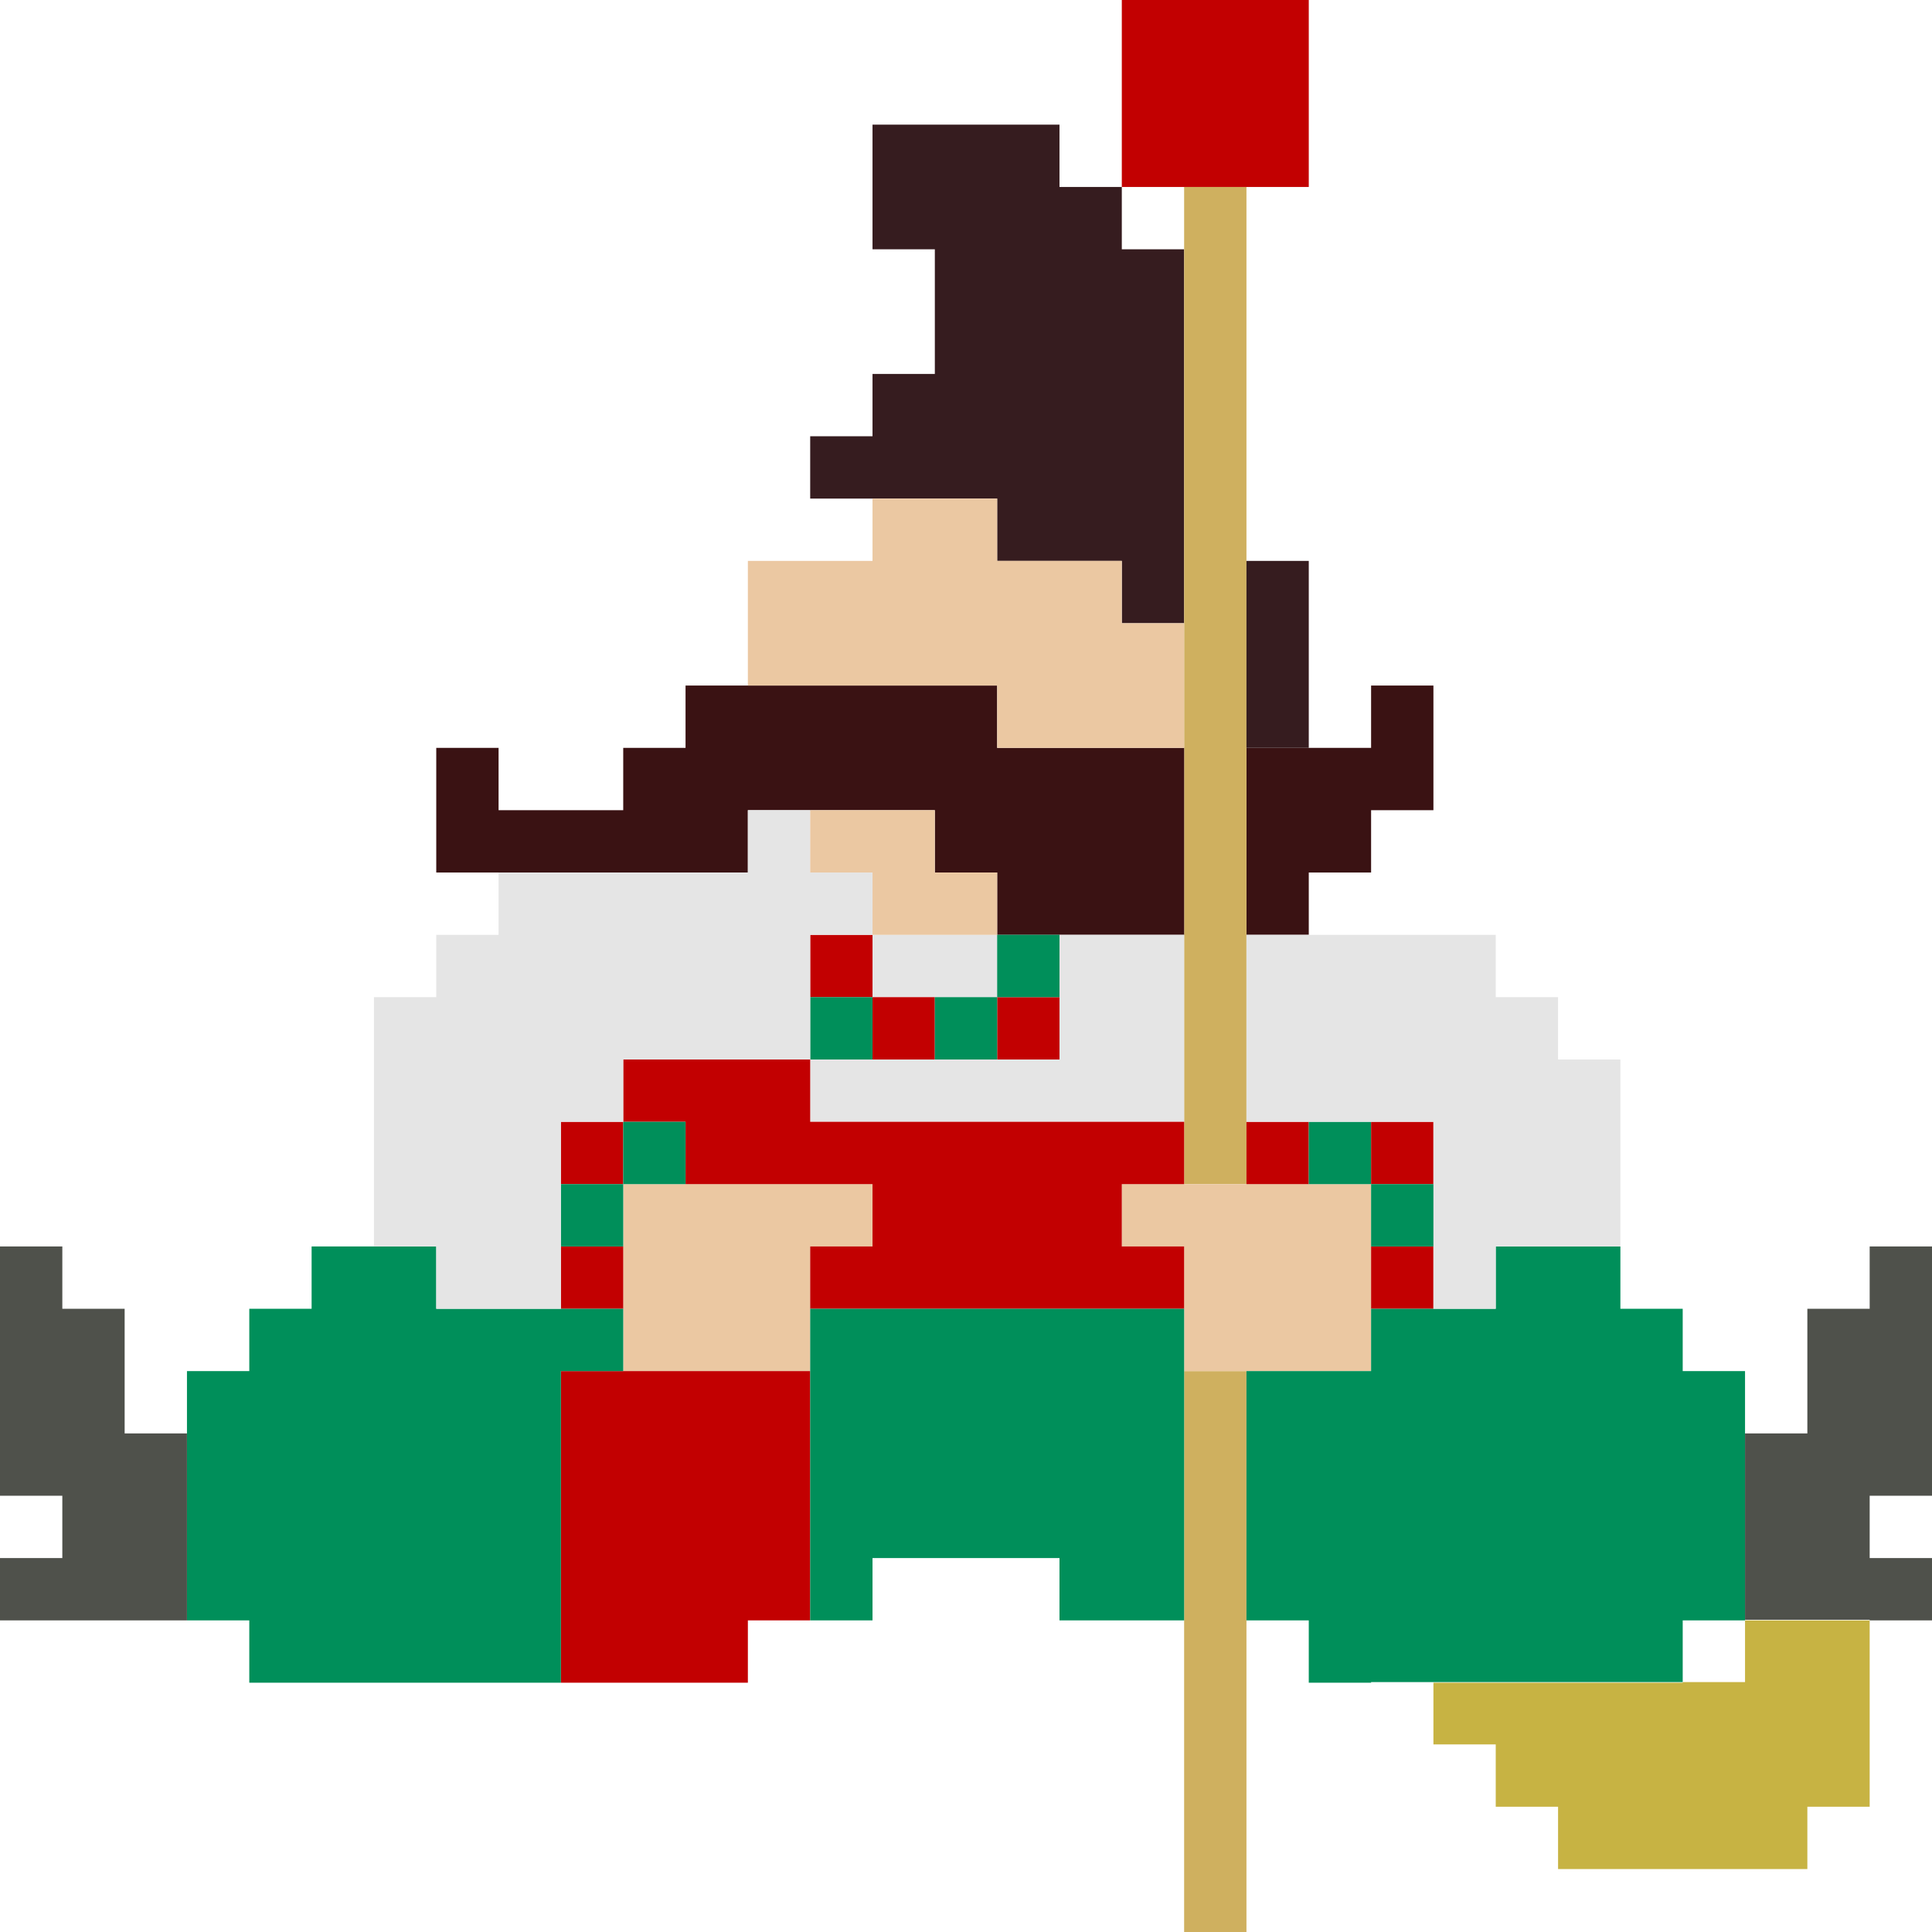
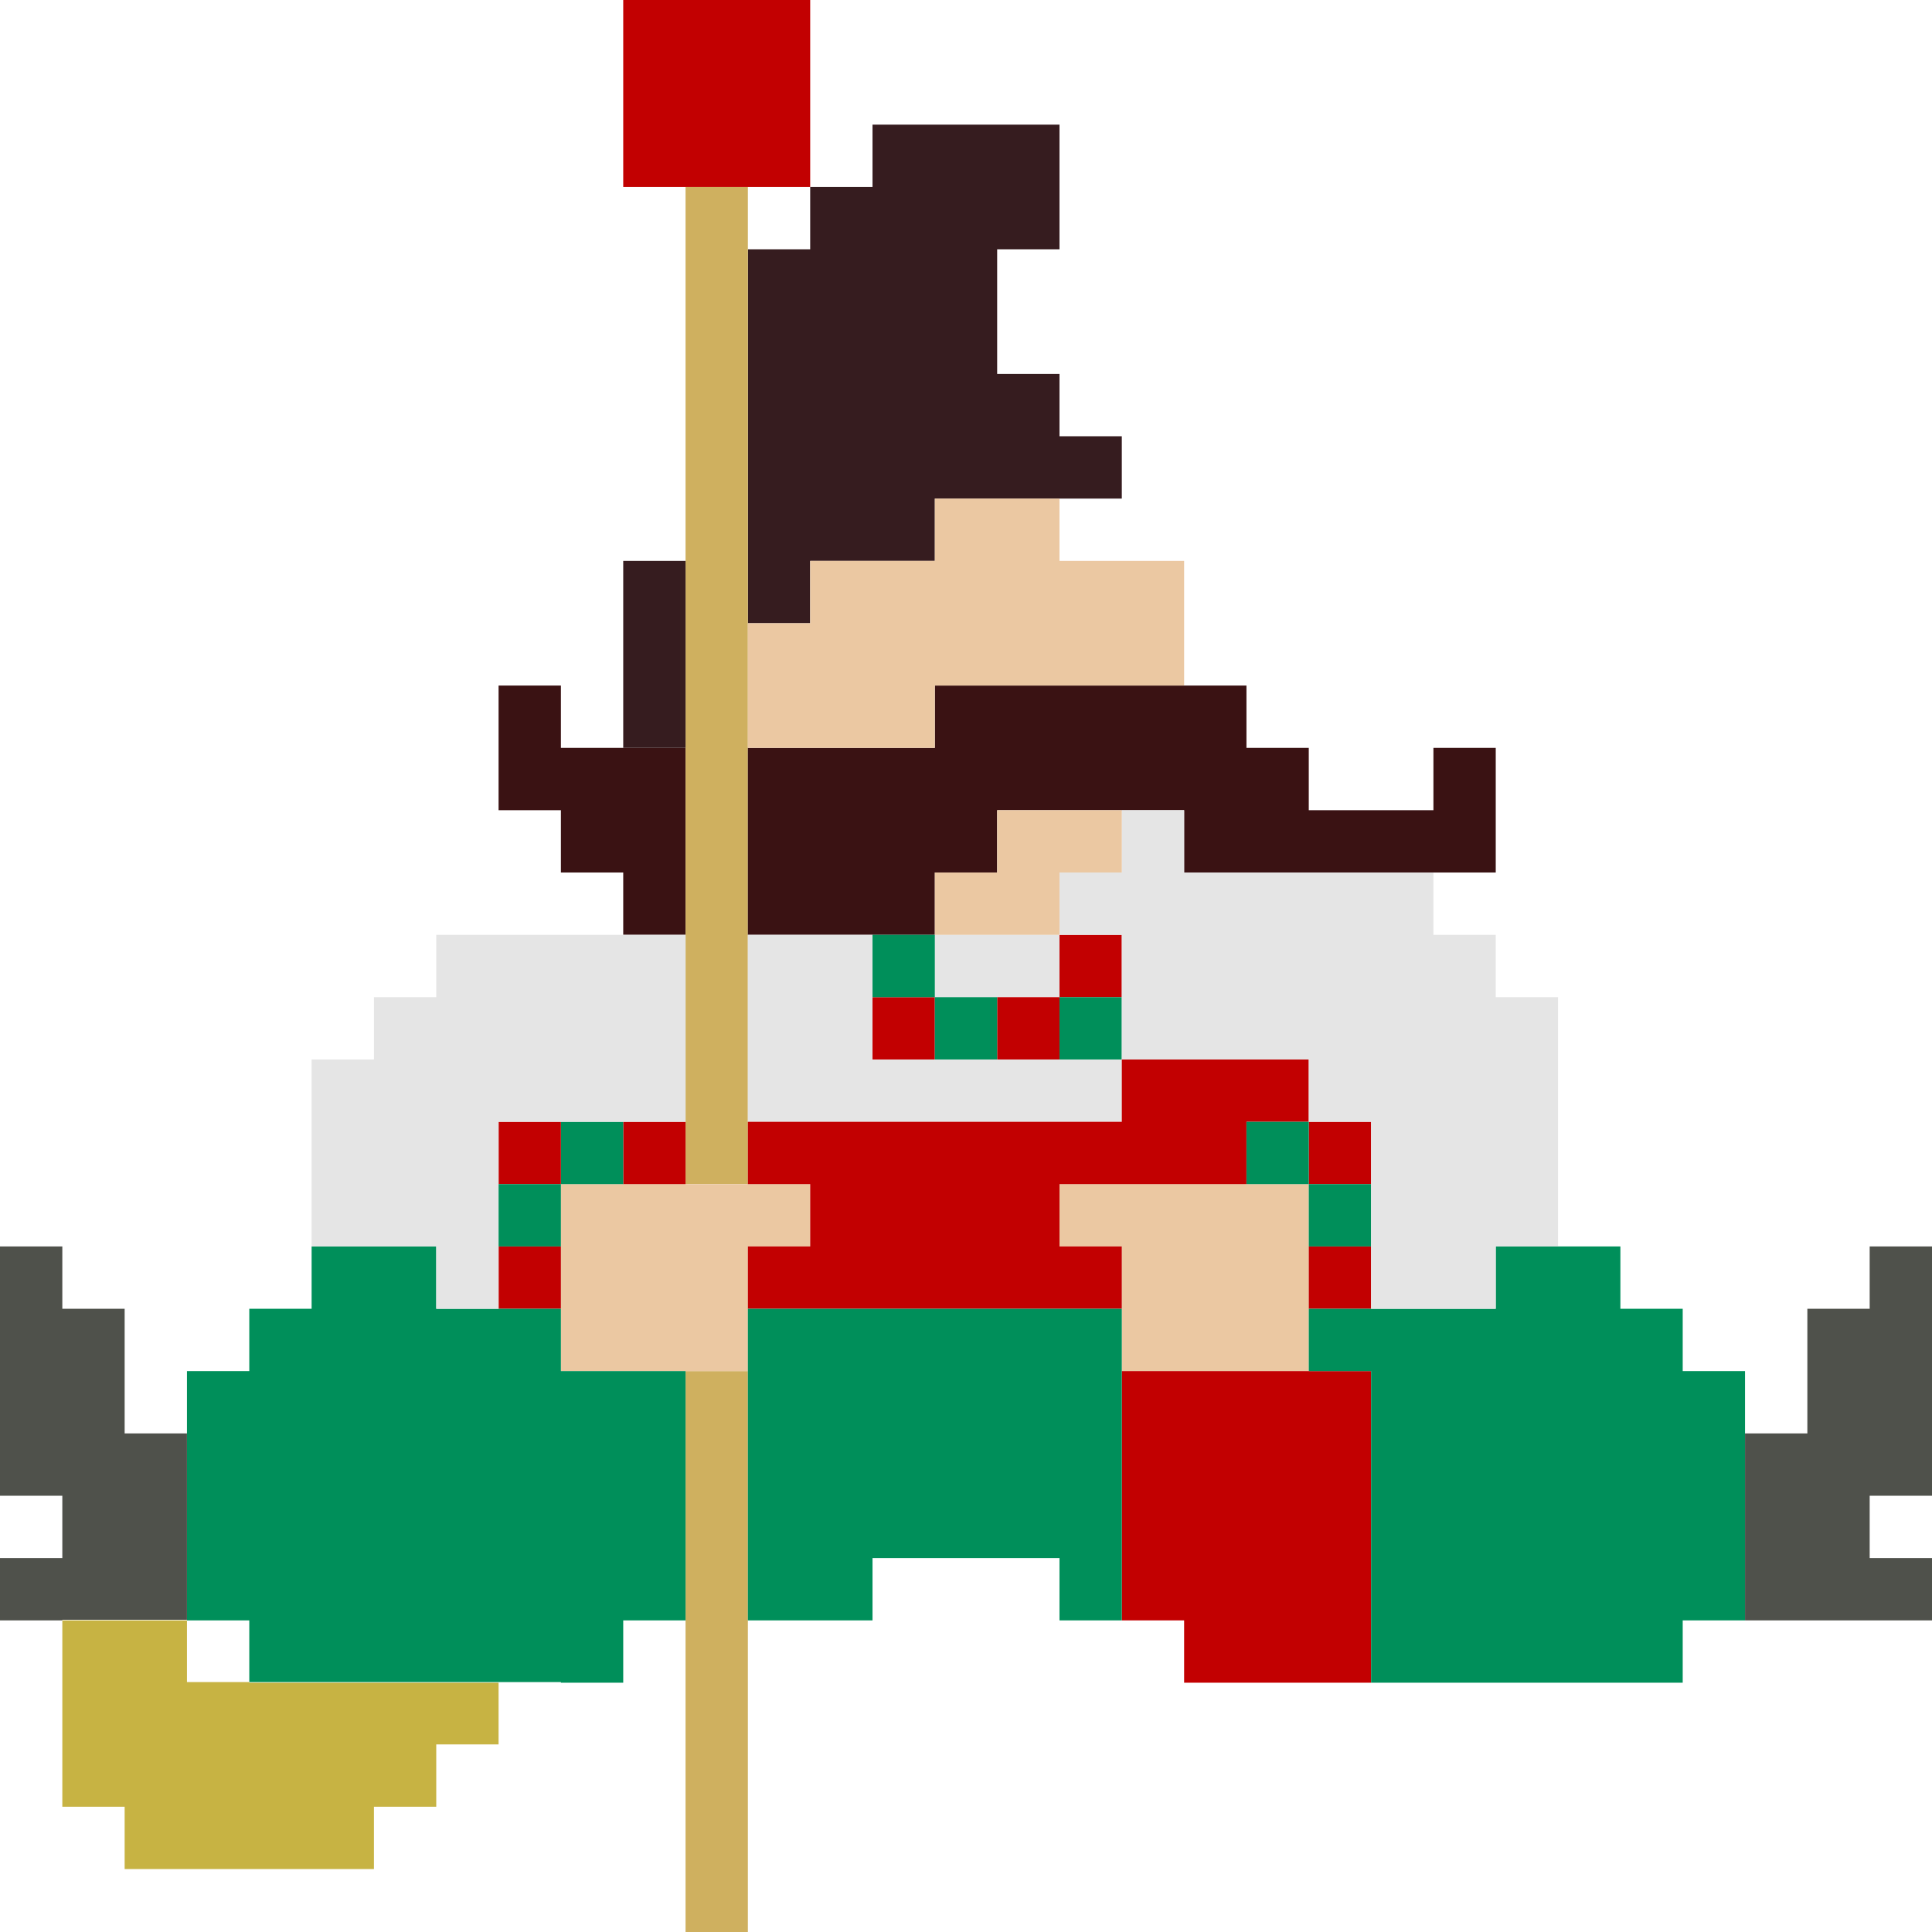
- <svg xmlns="http://www.w3.org/2000/svg" version="1.1" id="Layer_1" x="0px" y="0px" viewBox="0 0 310 310" style="enable-background:new 0 0 310 310;" xml:space="preserve">
-   <style type="text/css">
- 	.st0{fill:#C7B343;}
- 	.st1{fill:#361C1F;}
- 	.st2{fill:#3A1213;}
- 	.st3{fill:#CFB05F;}
- 	.st4{fill:#C20001;}
- 	.st5{fill:#EBC8A2;}
- 	.st6{fill:#008F5A;}
- 	.st7{fill:#E5E5E5;}
- 	.st8{fill:#4F514B;}
- </style>
-   <polygon class="st0" points="300,260 300,289.9 290,289.9 290,299.9 250,299.9 250,289.9 240,289.9 240,279.9 230,279.9 230,270   270,270 270,269.9 280,269.9 280,260 " />
-   <polygon class="st1" points="190,40 190,100 180,100 180,90 160,90 160,80 130,80 130,70 140,70 140,60 150,60 150,40 140,40   140,20 170,20 170,30 180,30 180,40 " />
-   <polygon class="st2" points="230,110 230,130 220,130 220,140 210,140 210,150 200,150 200,120 220,120 220,110 " />
-   <rect x="190" y="220" class="st3" width="10" height="90" />
-   <rect x="190" y="30" class="st3" width="10" height="160" />
-   <rect x="180" y="0" class="st4" width="30" height="30" />
-   <polygon class="st2" points="190,120 190,150 160,150 160,140 150,140 150,130 120,130 120,140 70,140 70,120 80,120 80,130   100,130 100,120 110,120 110,110 160,110 160,120 " />
-   <polygon class="st5" points="140,190 140,200 130,200 130,220 100,220 100,190 " />
-   <polygon class="st5" points="220,190 220,220 190,220 190,200 180,200 180,190 " />
-   <polygon class="st4" points="130,220 130,260 120,260 120,270 90,270 90,220 " />
-   <rect x="200" y="180" class="st4" width="10" height="10" />
-   <rect x="210" y="180" class="st6" width="10" height="10" />
-   <rect x="220" y="180" class="st4" width="10" height="10" />
-   <rect x="220" y="200" class="st4" width="10" height="10" />
-   <polygon class="st6" points="280,220 280,260 270,260 270,269.9 220,269.9 220,270 210,270 210,260 200,260 200,220 220,220   220,210 240,210 240,200 260,200 260,210 270,210 270,220 " />
-   <rect x="140" y="150" class="st7" width="20" height="10" />
-   <polygon class="st7" points="190,150 190,180 130,180 130,170 170,170 170,150 " />
-   <polygon class="st4" points="180,190 180,200 190,200 190,210 130,210 130,200 140,200 140,190 110,190 110,180 100,180 100,170   130,170 130,180 190,180 190,190 " />
-   <polygon class="st7" points="260,170 260,200 240,200 240,210 230,210 230,180 200,180 200,150 240,150 240,160 250,160 250,170 " />
-   <rect x="160" y="160" class="st4" width="10" height="10" />
-   <rect x="130" y="150" class="st4" width="10" height="10" />
-   <rect x="140" y="160" class="st4" width="10" height="10" />
-   <rect x="130" y="160" class="st6" width="10" height="10" />
-   <rect x="90" y="180" class="st4" width="10" height="10" />
-   <rect x="90" y="200" class="st4" width="10" height="10" />
-   <rect x="100" y="180" class="st6" width="10" height="10" />
-   <rect x="220" y="190" class="st6" width="10" height="10" />
-   <rect x="90" y="190" class="st6" width="10" height="10" />
-   <polygon class="st6" points="100,210 100,220 90,220 90,270 40,270 40,260 30,260 30,220 40,220 40,210 50,210 50,200 70,200   70,210 " />
-   <polygon class="st6" points="190,210 190,260 170,260 170,250 140,250 140,260 130,260 130,210 " />
-   <polygon class="st8" points="30,230 30,260 0,260 0,250 10,250 10,240 0,240 0,200 10,200 10,210 20,210 20,230 " />
-   <polygon class="st8" points="310,200 310,240 300,240 300,250 310,250 310,260 300,260 300,259.9 280,259.9 280,230 290,230   290,210 300,210 300,200 " />
-   <rect x="150" y="160" class="st6" width="10" height="10" />
-   <rect x="160" y="150" class="st6" width="10" height="10" />
-   <polygon class="st7" points="140,140 140,150 130,150 130,170 100,170 100,180 90,180 90,210 70,210 70,200 60,200 60,160 70,160   70,150 80,150 80,140 120,140 120,130 130,130 130,140 " />
-   <polygon class="st5" points="160,140 160,150 140,150 140,140 130,140 130,130 150,130 150,140 " />
-   <polygon class="st5" points="190,100 190,120 160,120 160,110 120,110 120,90 140,90 140,80 160,80 160,90 180,90 180,100 " />
-   <rect x="200" y="90" class="st1" width="10" height="30" />
+ <svg xmlns="http://www.w3.org/2000/svg" version="1.1" viewBox="0 0 310 310">
+   <defs>
+     <style>
+       .cls-1 {
+         fill: #361c1f;
+       }
+ 
+       .cls-2 {
+         fill: #008f5a;
+       }
+ 
+       .cls-3 {
+         fill: #e5e5e5;
+       }
+ 
+       .cls-4 {
+         fill: #c7b343;
+       }
+ 
+       .cls-5 {
+         fill: #c20001;
+       }
+ 
+       .cls-6 {
+         fill: #ebc8a2;
+       }
+ 
+       .cls-7 {
+         fill: #4f514b;
+       }
+ 
+       .cls-8 {
+         fill: #3a1213;
+       }
+ 
+       .cls-9 {
+         fill: #cfb05f;
+       }
+     </style>
+   </defs>
+   <g>
+     <g id="Layer_1">
+       <polygon class="cls-4" points="10 260 10 289.9 20 289.9 20 299.9 60 299.9 60 289.9 70 289.9 70 279.9 80 279.9 80 270 40 270 40 269.9 30 269.9 30 260 10 260" />
+       <polygon class="cls-1" points="120 40 120 100 130 100 130 90 150 90 150 80 180 80 180 70 170 70 170 60 160 60 160 40 170 40 170 20 140 20 140 30 130 30 130 40 120 40" />
+       <polygon class="cls-8" points="80 110 80 130 90 130 90 140 100 140 100 150 110 150 110 120 90 120 90 110 80 110" />
+       <rect class="cls-9" x="110" y="220" width="10" height="90" />
+       <rect class="cls-9" x="110" y="30" width="10" height="160" />
+       <rect class="cls-5" x="100" y="0" width="30" height="30" />
+       <polygon class="cls-8" points="120 120 120 150 150 150 150 140 160 140 160 130 190 130 190 140 240 140 240 120 230 120 230 130 210 130 210 120 200 120 200 110 150 110 150 120 120 120" />
+       <polygon class="cls-6" points="170 190 170 200 180 200 180 220 210 220 210 190 170 190" />
+       <polygon class="cls-6" points="90 190 90 220 120 220 120 200 130 200 130 190 90 190" />
+       <polygon class="cls-5" points="180 220 180 260 190 260 190 270 220 270 220 220 180 220" />
+       <rect class="cls-5" x="100" y="180" width="10" height="10" />
+       <rect class="cls-2" x="90" y="180" width="10" height="10" />
+       <rect class="cls-5" x="80" y="180" width="10" height="10" />
+       <rect class="cls-5" x="80" y="200" width="10" height="10" />
+       <polygon class="cls-2" points="30 220 30 260 40 260 40 269.9 90 269.9 90 270 100 270 100 260 110 260 110 220 90 220 90 210 70 210 70 200 50 200 50 210 40 210 40 220 30 220" />
+       <rect class="cls-3" x="150" y="150" width="20" height="10" />
+       <polygon class="cls-3" points="120 150 120 180 180 180 180 170 140 170 140 150 120 150" />
+       <polygon class="cls-5" points="130 190 130 200 120 200 120 210 180 210 180 200 170 200 170 190 200 190 200 180 210 180 210 170 180 170 180 180 120 180 120 190 130 190" />
+       <polygon class="cls-3" points="50 170 50 200 70 200 70 210 80 210 80 180 110 180 110 150 70 150 70 160 60 160 60 170 50 170" />
+       <rect class="cls-5" x="140" y="160" width="10" height="10" />
+       <rect class="cls-5" x="170" y="150" width="10" height="10" />
+       <rect class="cls-5" x="160" y="160" width="10" height="10" />
+       <rect class="cls-2" x="170" y="160" width="10" height="10" />
+       <rect class="cls-5" x="210" y="180" width="10" height="10" />
+       <rect class="cls-5" x="210" y="200" width="10" height="10" />
+       <rect class="cls-2" x="200" y="180" width="10" height="10" />
+       <rect class="cls-2" x="80" y="190" width="10" height="10" />
+       <rect class="cls-2" x="210" y="190" width="10" height="10" />
+       <polygon class="cls-2" points="210 210 210 220 220 220 220 270 270 270 270 260 280 260 280 220 270 220 270 210 260 210 260 200 240 200 240 210 210 210" />
+       <polygon class="cls-2" points="120 210 120 260 140 260 140 250 170 250 170 260 180 260 180 210 120 210" />
+       <polygon class="cls-7" points="280 230 280 260 310 260 310 250 300 250 300 240 310 240 310 200 300 200 300 210 290 210 290 230 280 230" />
+       <polygon class="cls-7" points="0 200 0 240 10 240 10 250 0 250 0 260 10 260 10 259.9 30 259.9 30 230 20 230 20 210 10 210 10 200 0 200" />
+       <rect class="cls-2" x="150" y="160" width="10" height="10" />
+       <rect class="cls-2" x="140" y="150" width="10" height="10" />
+       <polygon class="cls-3" points="170 140 170 150 180 150 180 170 210 170 210 180 220 180 220 210 240 210 240 200 250 200 250 160 240 160 240 150 230 150 230 140 190 140 190 130 180 130 180 140 170 140" />
+       <polygon class="cls-6" points="150 140 150 150 170 150 170 140 180 140 180 130 160 130 160 140 150 140" />
+       <polygon class="cls-6" points="120 100 120 120 150 120 150 110 190 110 190 90 170 90 170 80 150 80 150 90 130 90 130 100 120 100" />
+       <rect class="cls-1" x="100" y="90" width="10" height="30" />
+     </g>
+   </g>
</svg>
